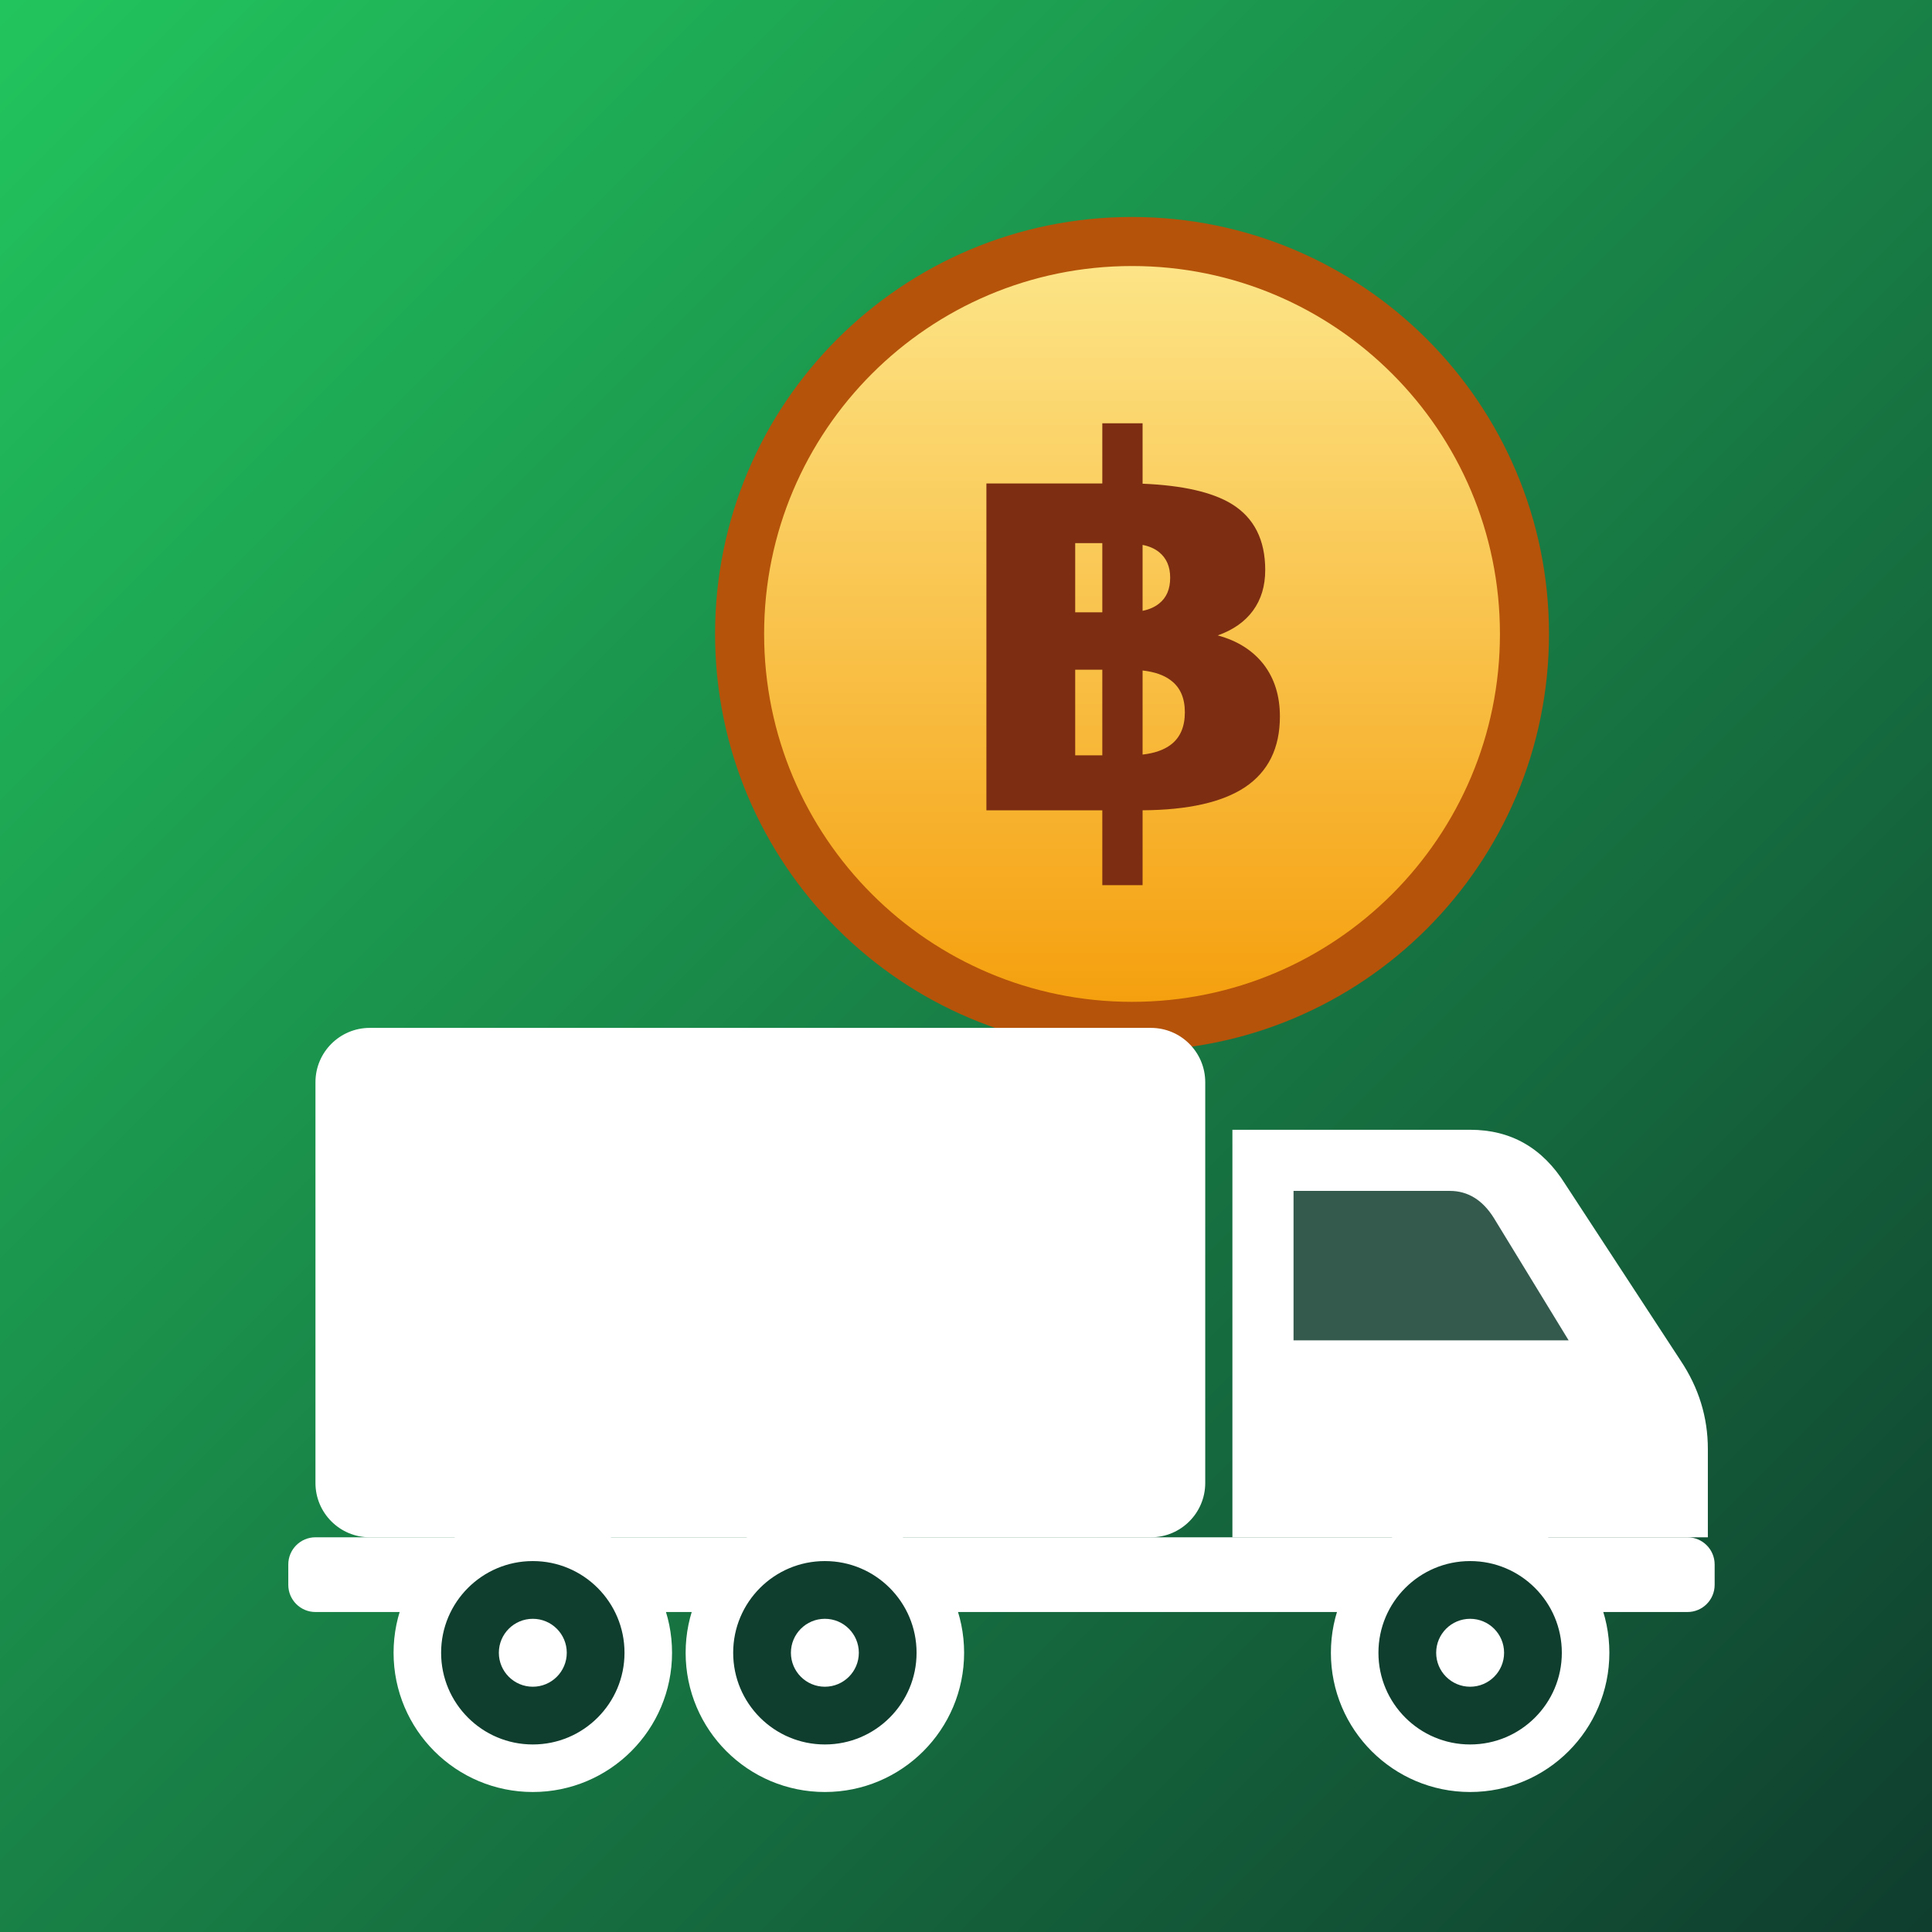
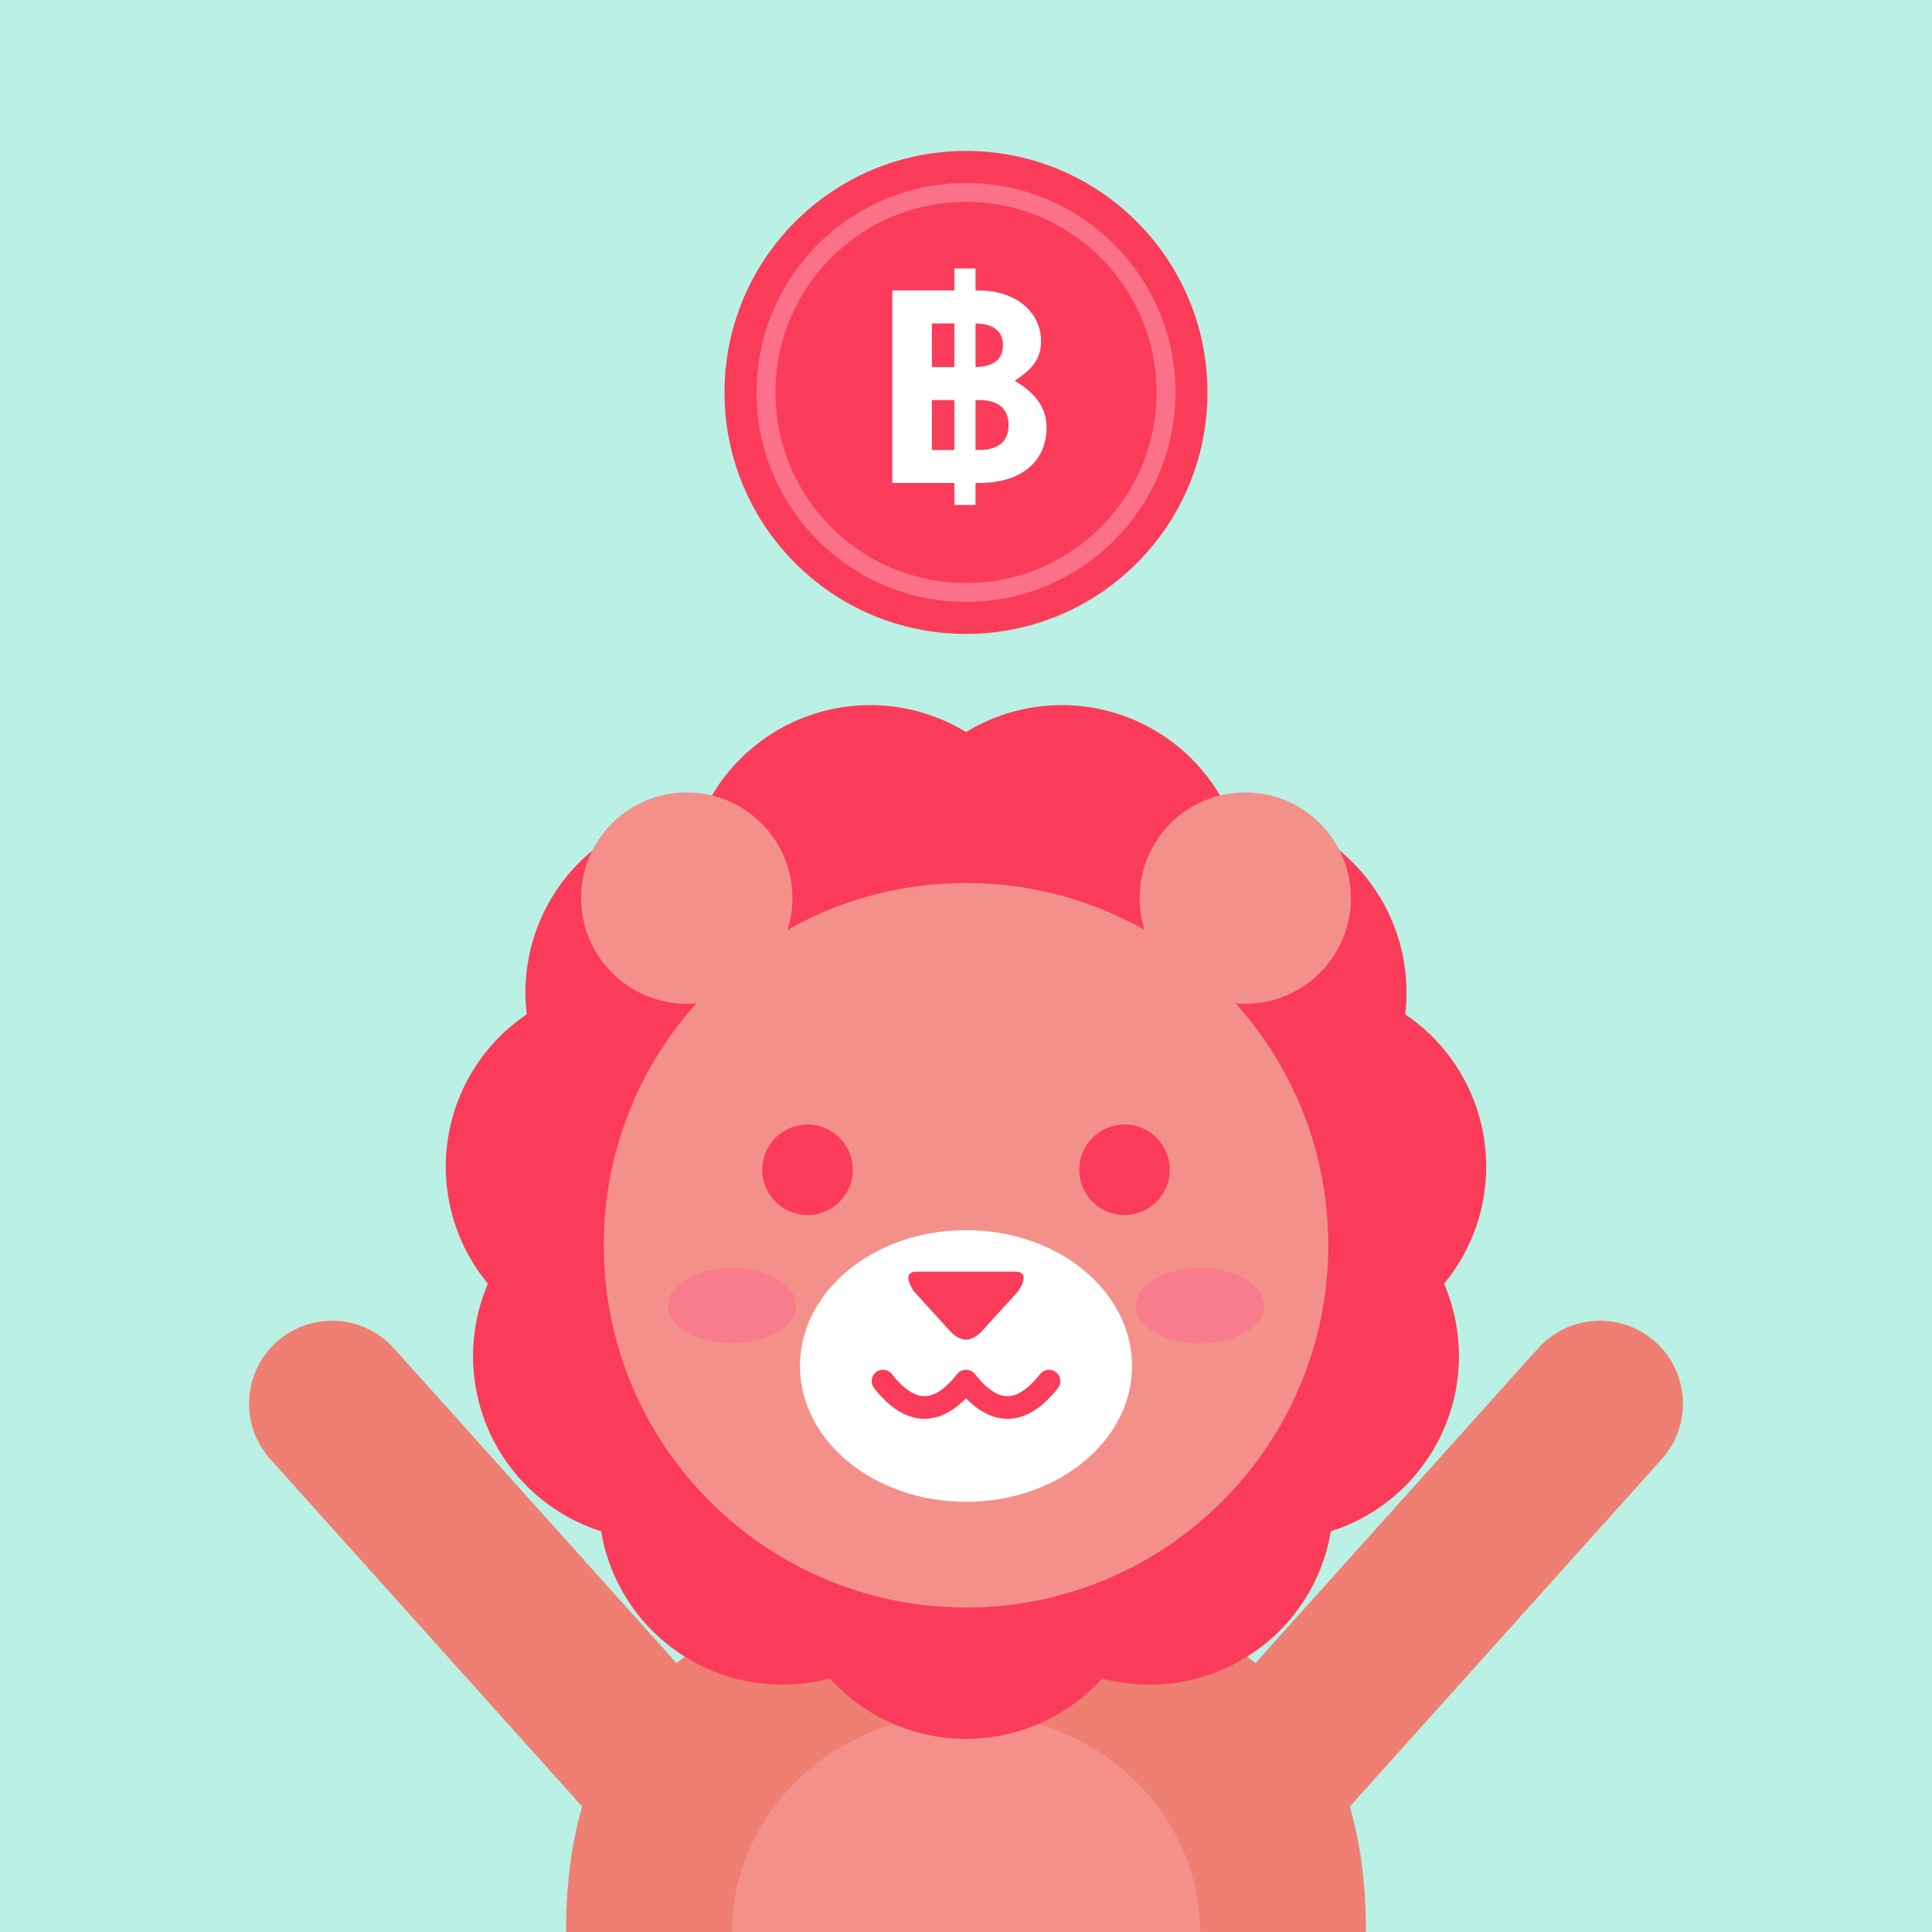
<svg xmlns="http://www.w3.org/2000/svg" viewBox="0 0 512 512" width="512" height="512">
-   <defs>
-     <linearGradient id="bg" x1="0" y1="0" x2="1" y2="1">
-       <stop offset="0" stop-color="#22c55e" />
-       <stop offset="1" stop-color="#0f3d2e" />
-     </linearGradient>
-     <linearGradient id="gd" x1="0" y1="0" x2="0" y2="1">
-       <stop offset="0" stop-color="#fde68a" />
-       <stop offset="1" stop-color="#f59e0b" />
-     </linearGradient>
-   </defs>
-   <rect width="512" height="512" fill="url(#bg)" />
-   <circle cx="300" cy="168" r="104" fill="url(#gd)" stroke="#b45309" stroke-width="13" />
-   <text x="300" y="168" font-family="DejaVu Sans, Arial, sans-serif" font-weight="700" font-size="135" fill="#7c2d12" text-anchor="middle" dominant-baseline="central">฿</text>
-   <g transform="translate(26,96) scale(0.9)">
-     <rect x="64" y="196" width="262" height="150" rx="16" fill="#ffffff" />
-     <path d="M334 226 h70 q18 0 28 16 l34 52 q8 12 8 26 v26 h-140 z" fill="#ffffff" />
-     <path d="M352 244 h46 q8 0 13 8 l22 36 h-81 z" fill="#0f3d2e" opacity=".85" />
-     <rect x="56" y="346" width="420" height="22" rx="8" fill="#ffffff" />
-     <g fill="#0f3d2e" stroke="#ffffff" stroke-width="14">
-       <circle cx="128" cy="380" r="34" />
-       <circle cx="214" cy="380" r="34" />
-       <circle cx="404" cy="380" r="34" />
-     </g>
-     <g fill="#ffffff">
-       <circle cx="128" cy="380" r="10" />
-       <circle cx="214" cy="380" r="10" />
-       <circle cx="404" cy="380" r="10" />
-     </g>
-   </g>
+   <rect width="512" height="512" fill="#BAF1E4" />
+   <path d="M150 512 Q150 420 256 420 Q362 420 362 512 Z" fill="#EE7F72" />
+   <ellipse cx="256" cy="512" rx="62" ry="58" fill="#F4908A" />
+   <path d="M176 470 L88 372" stroke="#EE7F72" stroke-width="44" stroke-linecap="round" />
+   <path d="M336 470 L424 372" stroke="#EE7F72" stroke-width="44" stroke-linecap="round" />
+   <path d="M256.0 194.0 A48.7 48.7 0 0 1 325.2 214.3 A48.7 48.7 0 0 1 372.4 268.8 A48.7 48.7 0 0 1 382.7 340.2 A48.7 48.7 0 0 1 352.7 405.8 A48.7 48.7 0 0 1 292.1 444.8 A48.7 48.7 0 0 1 219.9 444.8 A48.7 48.7 0 0 1 159.3 405.8 A48.7 48.7 0 0 1 129.3 340.2 A48.7 48.7 0 0 1 139.6 268.8 A48.7 48.7 0 0 1 186.8 214.3 A48.7 48.7 0 0 1 256.0 194.0 Z" fill="#FA3C5A" />
+   <circle cx="182" cy="238" r="28" fill="#F4908A" />
+   <circle cx="330" cy="238" r="28" fill="#F4908A" />
+   <circle cx="256" cy="330" r="96" fill="#F4908A" />
+   <circle cx="214" cy="310" r="12" fill="#FA3C5A" />
+   <circle cx="298" cy="310" r="12" fill="#FA3C5A" />
+   <ellipse cx="194" cy="346" rx="17" ry="10" fill="#FC6C8C" opacity=".55" />
+   <ellipse cx="318" cy="346" rx="17" ry="10" fill="#FC6C8C" opacity=".55" />
+   <ellipse cx="256" cy="362" rx="44" ry="36" fill="#fff" />
+   <path d="M243 337 h26 q4 0 1 5 l-10 11 q-4 4 -8 0 l-10 -11 q-3 -5 1 -5z" fill="#FA3C5A" />
+   <path d="M234 366 q11 14 22 0 q11 14 22 0" stroke="#FA3C5A" stroke-width="6" fill="none" stroke-linecap="round" stroke-linejoin="round" />
+   <circle cx="256" cy="104" r="64" fill="#FA3C5A" />
+   <circle cx="256" cy="104" r="53" fill="none" stroke="#fff" stroke-opacity=".28" stroke-width="5" />
+   <text x="256" y="128" text-anchor="middle" font-family="Arial,Helvetica,sans-serif" font-weight="700" font-size="70" fill="#fff">฿</text>
</svg>
